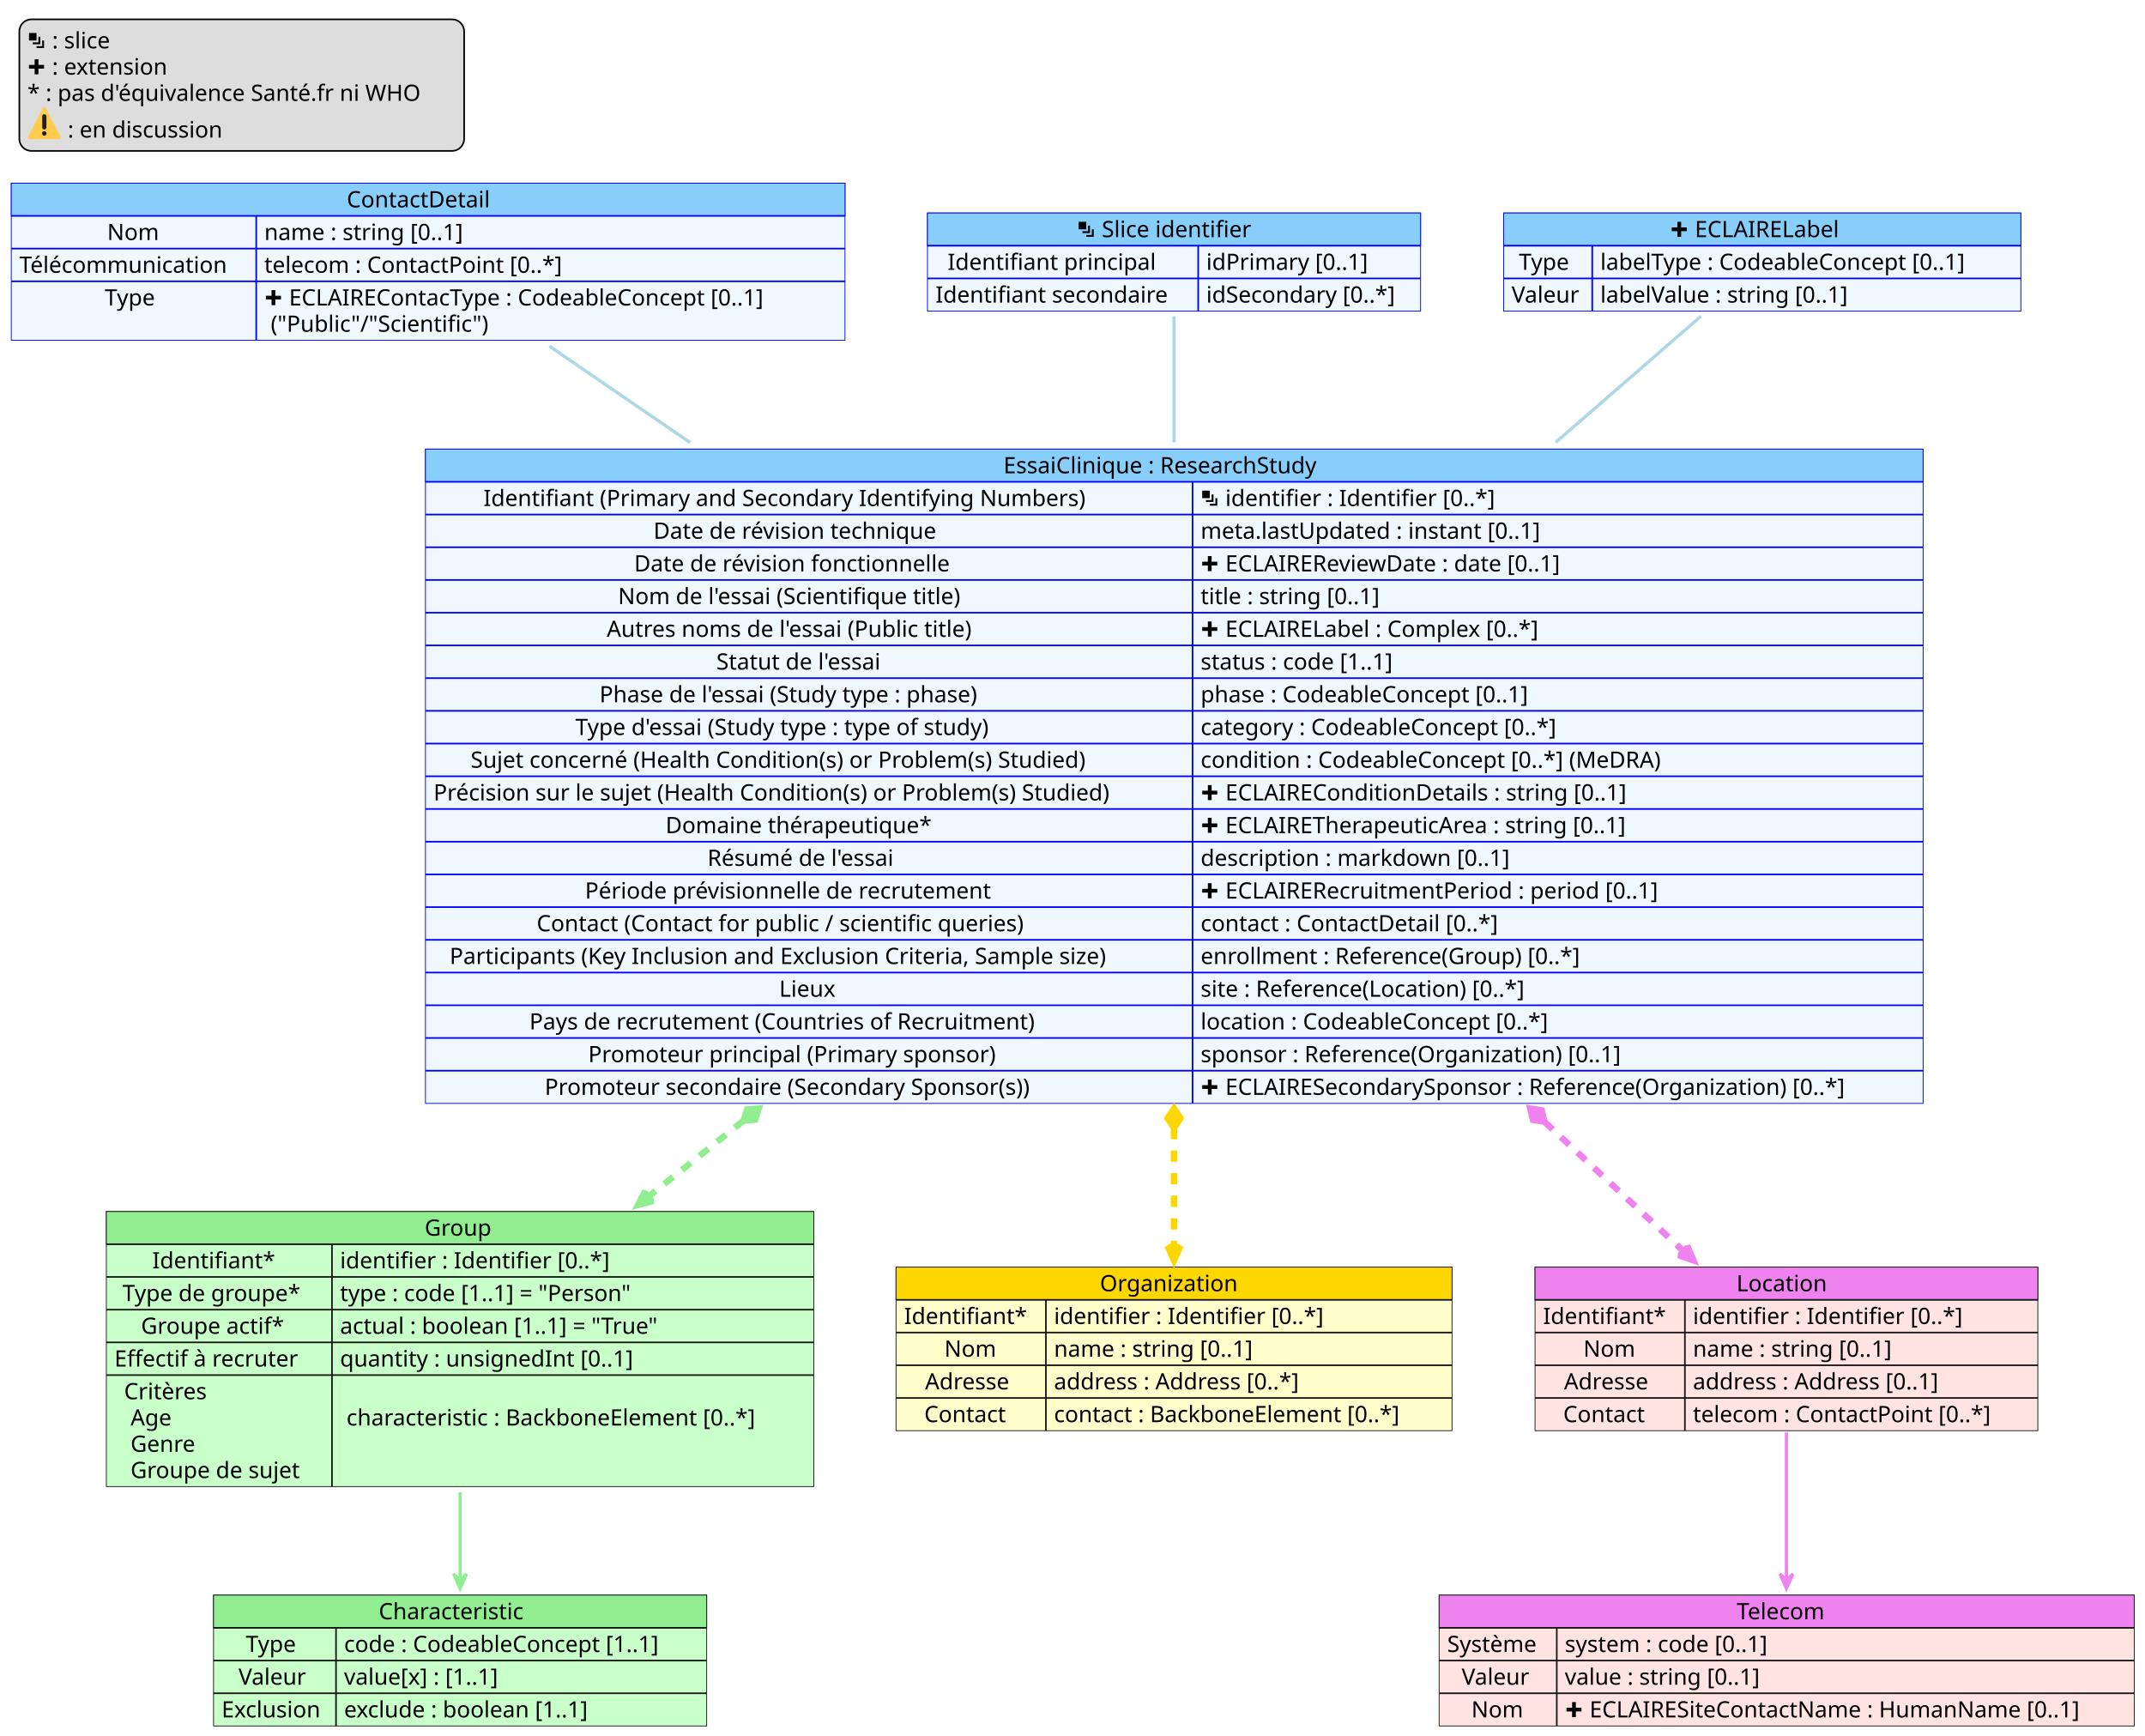
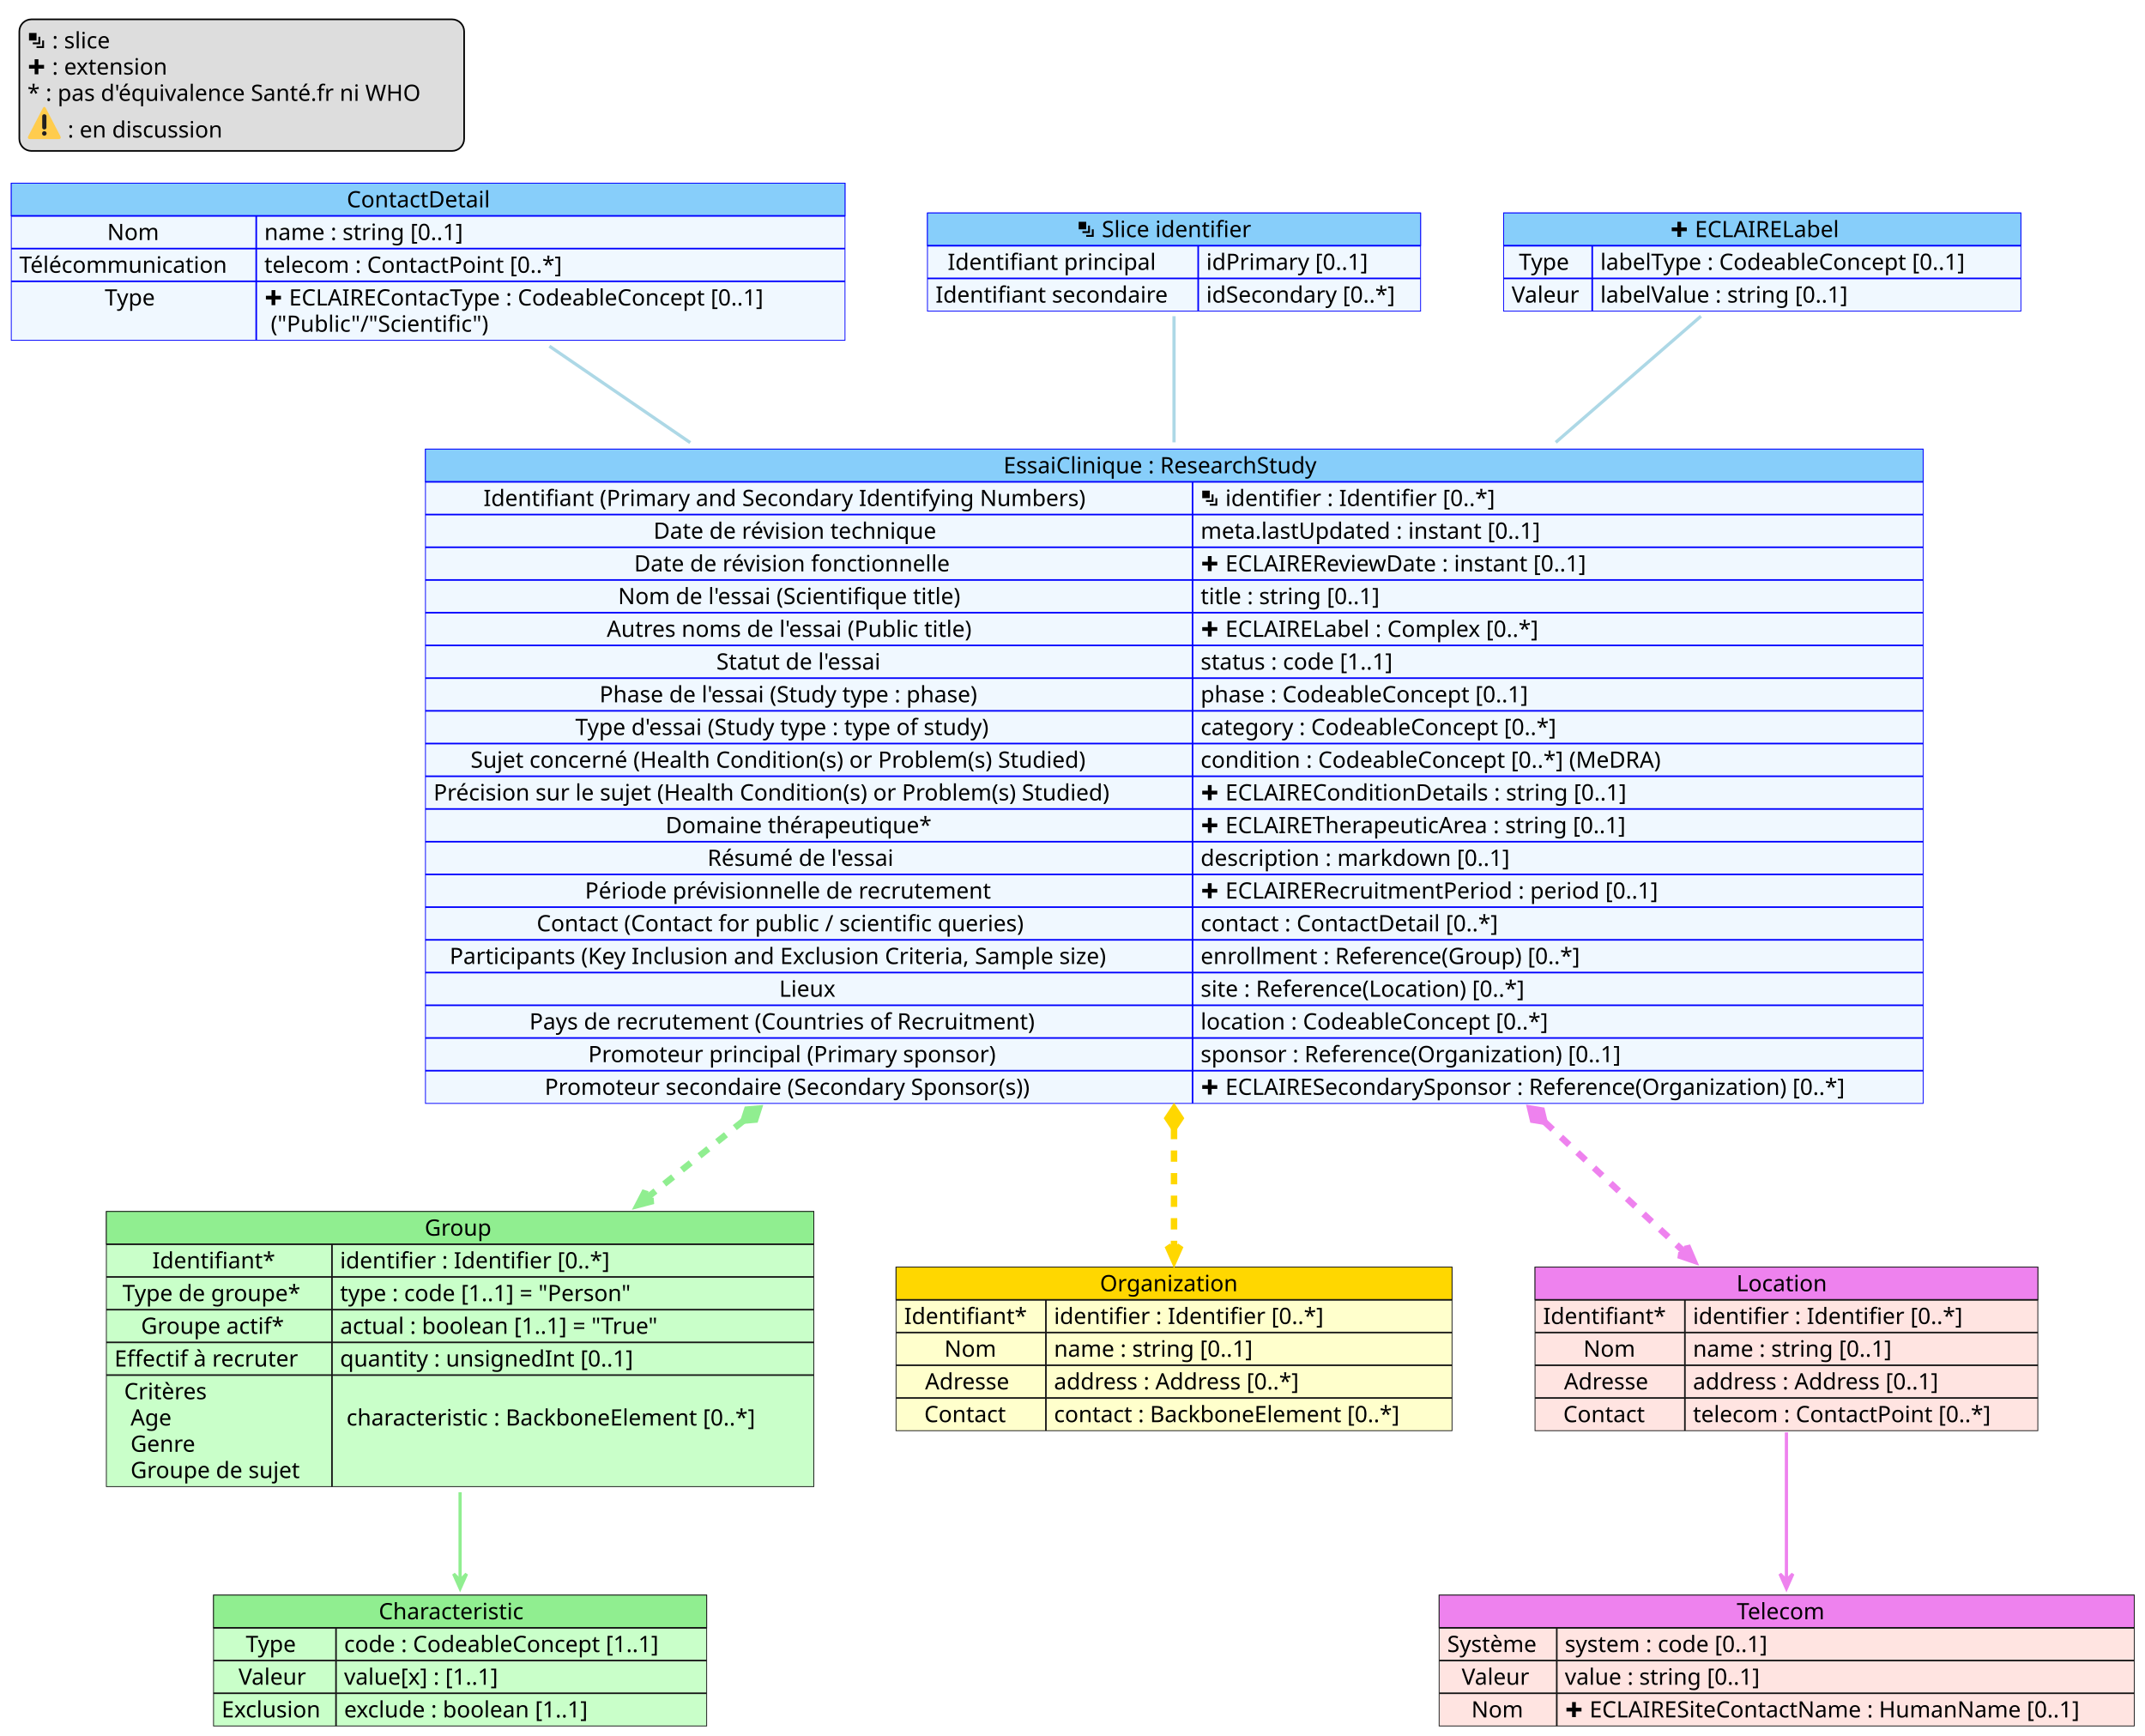
<svg xmlns="http://www.w3.org/2000/svg" contentStyleType="text/css" height="1077px" preserveAspectRatio="none" style="width:1331px;height:1077px;background:#FFFFFF;" version="1.1" viewBox="0 0 1331 1077" width="1331px" zoomAndPan="magnify">
  <defs />
  <g>
    <rect fill="#DDDDDD" height="81.641" id="_legend" rx="7.5" ry="7.5" style="stroke:#000000;stroke-width:1.0;" width="276" x="12" y="12" />
    <path d="M18,20.463 L18,25.13 L22.667,25.13 L22.667,20.463 L18,20.463 M23.833,22.797 L23.833,26.297 L20.333,26.297 L20.333,27.463 L25,27.463 L25,22.797 L23.833,22.797 M26.167,25.13 L26.167,28.63 L22.667,28.63 L22.667,29.797 L27.333,29.797 L27.333,25.13 L26.167,25.13 " fill="#000000" style="stroke:;stroke-width:0.0;stroke-dasharray:;" />
    <text fill="#000000" font-family="sans-serif" font-size="14" lengthAdjust="spacing" textLength="41" x="32.333" y="29.995">: slice</text>
    <path d="M21.5,36.76 L21.5,40.26 L18,40.26 L18,42.594 L21.5,42.594 L21.5,46.094 L23.833,46.094 L23.833,42.594 L27.333,42.594 L27.333,40.26 L23.833,40.26 L23.833,36.76 L21.5,36.76 " fill="#000000" style="stroke:;stroke-width:0.0;stroke-dasharray:;" />
    <text fill="#000000" font-family="sans-serif" font-size="14" lengthAdjust="spacing" textLength="80" x="32.333" y="46.292">: extension</text>
    <text fill="#000000" font-family="sans-serif" font-size="14" lengthAdjust="spacing" textLength="266" x="17" y="62.589">* : pas d'équivalence Santé.fr ni WHO</text>
    <path d="M18.548,86.307 C17.473,86.307 16.999,85.527 17.494,84.573 L26.599,67.041 C27.095,66.087 27.905,66.087 28.4,67.041 L37.505,84.574 C38.001,85.527 37.527,86.307 36.452,86.307 L18.548,86.307 " fill="#FFCC4D" style="stroke:;stroke-width:0.0;stroke-dasharray:;" />
    <path d="M26.09,82.78 C26.09,82.002 26.723,81.369 27.501,81.369 C28.279,81.369 28.912,82.002 28.912,82.78 C28.912,83.558 28.278,84.191 27.501,84.191 C26.723,84.191 26.09,83.558 26.09,82.78 M26.199,72.109 C26.199,71.35 26.759,70.879 27.501,70.879 C28.224,70.879 28.803,71.368 28.803,72.109 L28.803,79.073 C28.803,79.814 28.224,80.302 27.501,80.302 C26.759,80.302 26.199,79.832 26.199,79.073 L26.199,72.109 " fill="#231F20" style="stroke:;stroke-width:0.0;stroke-dasharray:;" />
    <text fill="#000000" font-family="sans-serif" font-size="14" lengthAdjust="spacing" textLength="103" x="42" y="85.339">: en discussion</text>
    <g id="elem_Contact">
      <rect fill="#F0F8FF" height="97.484" style="stroke:#0000FF;stroke-width:0.5;" width="517.333" x="7" y="113.641" />
      <rect fill="#87CEFA" height="20.297" style="stroke:#0000FF;stroke-width:0.5;" width="517.333" x="7" y="113.641" />
      <text fill="#000000" font-family="sans-serif" font-size="14" lengthAdjust="spacing" textLength="101" x="215.167" y="128.636">ContactDetail</text>
      <line style="stroke:#0000FF;stroke-width:1.0;" x1="7" x2="524.333" y1="133.938" y2="133.938" />
      <text fill="#000000" font-family="sans-serif" font-size="14" lengthAdjust="spacing" textLength="33" x="66.5" y="148.933">Nom</text>
      <text fill="#000000" font-family="sans-serif" font-size="14" lengthAdjust="spacing" textLength="141" x="164" y="148.933">name :  string [0..1]</text>
      <line style="stroke:#0000FF;stroke-width:1.0;" x1="159" x2="159" y1="133.938" y2="154.234" />
      <line style="stroke:#0000FF;stroke-width:1.0;" x1="7" x2="524.333" y1="154.234" y2="154.234" />
      <text fill="#000000" font-family="sans-serif" font-size="14" lengthAdjust="spacing" textLength="142" x="12" y="169.23">Télécommunication</text>
      <text fill="#000000" font-family="sans-serif" font-size="14" lengthAdjust="spacing" textLength="213" x="164" y="169.23">telecom :  ContactPoint [0..*]</text>
      <line style="stroke:#0000FF;stroke-width:1.0;" x1="159" x2="159" y1="154.234" y2="174.531" />
      <line style="stroke:#0000FF;stroke-width:1.0;" x1="7" x2="524.333" y1="174.531" y2="174.531" />
      <text fill="#000000" font-family="sans-serif" font-size="14" lengthAdjust="spacing" textLength="36" x="65" y="189.526">Type</text>
      <path d="M168.5,179.995 L168.5,183.495 L165,183.495 L165,185.828 L168.5,185.828 L168.5,189.328 L170.833,189.328 L170.833,185.828 L174.333,185.828 L174.333,183.495 L170.833,183.495 L170.833,179.995 L168.5,179.995 " fill="#000000" style="stroke:;stroke-width:0.0;stroke-dasharray:;" />
      <text fill="#000000" font-family="sans-serif" font-size="14" lengthAdjust="spacing" textLength="336" x="179.333" y="189.526">ECLAIREContacType :  CodeableConcept [0..1]</text>
      <text fill="#000000" font-family="sans-serif" font-size="14" lengthAdjust="spacing" textLength="154" x="168" y="205.823">("Public"/"Scientific")</text>
      <line style="stroke:#0000FF;stroke-width:1.0;" x1="159" x2="159" y1="174.531" y2="211.125" />
    </g>
    <g id="elem_slice_identifier">
      <rect fill="#F0F8FF" height="60.891" style="stroke:#0000FF;stroke-width:0.5;" width="306" x="575.5" y="132.141" />
      <rect fill="#87CEFA" height="20.297" style="stroke:#0000FF;stroke-width:0.5;" width="306" x="575.5" y="132.141" />
      <path d="M669.333,137.604 L669.333,142.271 L674,142.271 L674,137.604 L669.333,137.604 M675.167,139.938 L675.167,143.438 L671.667,143.438 L671.667,144.604 L676.333,144.604 L676.333,139.938 L675.167,139.938 M677.5,142.271 L677.5,145.771 L674,145.771 L674,146.938 L678.667,146.938 L678.667,142.271 L677.5,142.271 " fill="#000000" style="stroke:;stroke-width:0.0;stroke-dasharray:;" />
      <text fill="#000000" font-family="sans-serif" font-size="14" lengthAdjust="spacing" textLength="105" x="683.667" y="147.136">Slice identifier</text>
      <line style="stroke:#0000FF;stroke-width:1.0;" x1="575.5" x2="881.5" y1="152.438" y2="152.438" />
      <text fill="#000000" font-family="sans-serif" font-size="14" lengthAdjust="spacing" textLength="143" x="588" y="167.433">Identifiant principal</text>
      <text fill="#000000" font-family="sans-serif" font-size="14" lengthAdjust="spacing" textLength="110" x="748.5" y="167.433">idPrimary [0..1]</text>
      <line style="stroke:#0000FF;stroke-width:1.0;" x1="743.5" x2="743.5" y1="152.438" y2="172.734" />
      <line style="stroke:#0000FF;stroke-width:1.0;" x1="575.5" x2="881.5" y1="172.734" y2="172.734" />
      <text fill="#000000" font-family="sans-serif" font-size="14" lengthAdjust="spacing" textLength="158" x="580.5" y="187.73">Identifiant secondaire</text>
      <text fill="#000000" font-family="sans-serif" font-size="14" lengthAdjust="spacing" textLength="128" x="748.5" y="187.73">idSecondary [0..*]</text>
      <line style="stroke:#0000FF;stroke-width:1.0;" x1="743.5" x2="743.5" y1="172.734" y2="193.031" />
    </g>
    <g id="elem_label">
      <rect fill="#F0F8FF" height="60.891" style="stroke:#0000FF;stroke-width:0.5;" width="321" x="933" y="132.141" />
      <rect fill="#87CEFA" height="20.297" style="stroke:#0000FF;stroke-width:0.5;" width="321" x="933" y="132.141" />
      <path d="M1040.833,137.604 L1040.833,141.104 L1037.333,141.104 L1037.333,143.438 L1040.833,143.438 L1040.833,146.938 L1043.167,146.938 L1043.167,143.438 L1046.667,143.438 L1046.667,141.104 L1043.167,141.104 L1043.167,137.604 L1040.833,137.604 " fill="#000000" style="stroke:;stroke-width:0.0;stroke-dasharray:;" />
      <text fill="#000000" font-family="sans-serif" font-size="14" lengthAdjust="spacing" textLength="99" x="1051.667" y="147.136">ECLAIRELabel</text>
      <line style="stroke:#0000FF;stroke-width:1.0;" x1="933" x2="1254" y1="152.438" y2="152.438" />
      <text fill="#000000" font-family="sans-serif" font-size="14" lengthAdjust="spacing" textLength="36" x="942.5" y="167.433">Type</text>
      <text fill="#000000" font-family="sans-serif" font-size="14" lengthAdjust="spacing" textLength="256" x="993" y="167.433">labelType : CodeableConcept [0..1]</text>
      <line style="stroke:#0000FF;stroke-width:1.0;" x1="988" x2="988" y1="152.438" y2="172.734" />
      <line style="stroke:#0000FF;stroke-width:1.0;" x1="933" x2="1254" y1="172.734" y2="172.734" />
      <text fill="#000000" font-family="sans-serif" font-size="14" lengthAdjust="spacing" textLength="45" x="938" y="187.73">Valeur</text>
      <text fill="#000000" font-family="sans-serif" font-size="14" lengthAdjust="spacing" textLength="171" x="993" y="187.73">labelValue : string [0..1]</text>
      <line style="stroke:#0000FF;stroke-width:1.0;" x1="988" x2="988" y1="172.734" y2="193.031" />
    </g>
    <g id="elem_Group">
      <rect fill="#C9FFC9" height="170.672" style="stroke:#181818;stroke-width:0.5;" width="439" x="66" y="751.641" />
      <rect fill="#90EE90" height="20.297" style="stroke:#181818;stroke-width:0.5;" width="439" x="66" y="751.641" />
      <text fill="#000000" font-family="sans-serif" font-size="14" lengthAdjust="spacing" textLength="44" x="263.5" y="766.636">Group</text>
      <line style="stroke:#181818;stroke-width:1.0;" x1="66" x2="505" y1="771.938" y2="771.938" />
      <text fill="#000000" font-family="sans-serif" font-size="14" lengthAdjust="spacing" textLength="83" x="94.5" y="786.933">Identifiant*</text>
      <text fill="#000000" font-family="sans-serif" font-size="14" lengthAdjust="spacing" textLength="187" x="211" y="786.933">identifier : Identifier [0..*]</text>
      <line style="stroke:#181818;stroke-width:1.0;" x1="206" x2="206" y1="771.938" y2="792.234" />
      <line style="stroke:#181818;stroke-width:1.0;" x1="66" x2="505" y1="792.234" y2="792.234" />
      <text fill="#000000" font-family="sans-serif" font-size="14" lengthAdjust="spacing" textLength="120" x="76" y="807.23">Type de groupe*</text>
      <text fill="#000000" font-family="sans-serif" font-size="14" lengthAdjust="spacing" textLength="206" x="211" y="807.23">type : code [1..1] = "Person"</text>
      <line style="stroke:#181818;stroke-width:1.0;" x1="206" x2="206" y1="792.234" y2="812.531" />
      <line style="stroke:#181818;stroke-width:1.0;" x1="66" x2="505" y1="812.531" y2="812.531" />
      <text fill="#000000" font-family="sans-serif" font-size="14" lengthAdjust="spacing" textLength="97" x="87.5" y="827.526">Groupe actif*</text>
      <text fill="#000000" font-family="sans-serif" font-size="14" lengthAdjust="spacing" textLength="221" x="211" y="827.526">actual : boolean [1..1] = "True"</text>
      <line style="stroke:#181818;stroke-width:1.0;" x1="206" x2="206" y1="812.531" y2="832.828" />
      <line style="stroke:#181818;stroke-width:1.0;" x1="66" x2="505" y1="832.828" y2="832.828" />
      <text fill="#000000" font-family="sans-serif" font-size="14" lengthAdjust="spacing" textLength="130" x="71" y="847.823">Effectif à recruter</text>
      <text fill="#000000" font-family="sans-serif" font-size="14" lengthAdjust="spacing" textLength="199" x="211" y="847.823">quantity : unsignedInt [0..1]</text>
      <line style="stroke:#181818;stroke-width:1.0;" x1="206" x2="206" y1="832.828" y2="853.125" />
      <line style="stroke:#181818;stroke-width:1.0;" x1="66" x2="505" y1="853.125" y2="853.125" />
      <text fill="#000000" font-family="sans-serif" font-size="14" lengthAdjust="spacing" textLength="58" x="77" y="868.12">Critères</text>
      <text fill="#000000" font-family="sans-serif" font-size="14" lengthAdjust="spacing" textLength="28" x="81" y="884.417">Age</text>
      <text fill="#000000" font-family="sans-serif" font-size="14" lengthAdjust="spacing" textLength="44" x="81" y="900.714">Genre</text>
      <text fill="#000000" font-family="sans-serif" font-size="14" lengthAdjust="spacing" textLength="114" x="81" y="917.011">Groupe de sujet</text>
      <text fill="#000000" font-family="sans-serif" font-size="14" lengthAdjust="spacing" textLength="4" x="211" y="868.12"> </text>
      <text fill="#000000" font-family="sans-serif" font-size="14" lengthAdjust="spacing" textLength="285" x="215" y="884.417">characteristic : BackboneElement [0..*]</text>
      <line style="stroke:#181818;stroke-width:1.0;" x1="206" x2="206" y1="853.125" y2="922.312" />
    </g>
    <g id="elem_Characteristic">
      <rect fill="#C9FFC9" height="81.188" style="stroke:#181818;stroke-width:0.5;" width="306" x="132.5" y="989.641" />
      <rect fill="#90EE90" height="20.297" style="stroke:#181818;stroke-width:0.5;" width="306" x="132.5" y="989.641" />
      <text fill="#000000" font-family="sans-serif" font-size="14" lengthAdjust="spacing" textLength="101" x="235" y="1004.636">Characteristic</text>
      <line style="stroke:#181818;stroke-width:1.0;" x1="132.5" x2="438.5" y1="1009.938" y2="1009.938" />
      <text fill="#000000" font-family="sans-serif" font-size="14" lengthAdjust="spacing" textLength="36" x="152.5" y="1024.933">Type</text>
      <text fill="#000000" font-family="sans-serif" font-size="14" lengthAdjust="spacing" textLength="220" x="213.5" y="1024.933">code : CodeableConcept [1..1]</text>
      <line style="stroke:#181818;stroke-width:1.0;" x1="208.5" x2="208.5" y1="1009.938" y2="1030.234" />
      <line style="stroke:#181818;stroke-width:1.0;" x1="132.5" x2="438.5" y1="1030.234" y2="1030.234" />
      <text fill="#000000" font-family="sans-serif" font-size="14" lengthAdjust="spacing" textLength="45" x="148" y="1045.229">Valeur</text>
      <text fill="#000000" font-family="sans-serif" font-size="14" lengthAdjust="spacing" textLength="106" x="213.5" y="1045.229">value[x] : [1..1]</text>
      <line style="stroke:#181818;stroke-width:1.0;" x1="208.5" x2="208.5" y1="1030.234" y2="1050.531" />
      <line style="stroke:#181818;stroke-width:1.0;" x1="132.5" x2="438.5" y1="1050.531" y2="1050.531" />
      <text fill="#000000" font-family="sans-serif" font-size="14" lengthAdjust="spacing" textLength="66" x="137.5" y="1065.526">Exclusion</text>
      <text fill="#000000" font-family="sans-serif" font-size="14" lengthAdjust="spacing" textLength="168" x="213.5" y="1065.526">exclude : boolean [1..1]</text>
      <line style="stroke:#181818;stroke-width:1.0;" x1="208.5" x2="208.5" y1="1050.531" y2="1070.828" />
    </g>
    <g id="elem_Organization">
      <rect fill="#FFFFCC" height="101.484" style="stroke:#181818;stroke-width:0.5;" width="345" x="556" y="786.141" />
      <rect fill="#FFD700" height="20.297" style="stroke:#181818;stroke-width:0.5;" width="345" x="556" y="786.141" />
      <text fill="#000000" font-family="sans-serif" font-size="14" lengthAdjust="spacing" textLength="92" x="682.5" y="801.136">Organization</text>
      <line style="stroke:#181818;stroke-width:1.0;" x1="556" x2="901" y1="806.438" y2="806.438" />
      <text fill="#000000" font-family="sans-serif" font-size="14" lengthAdjust="spacing" textLength="83" x="561" y="821.433">Identifiant*</text>
      <text fill="#000000" font-family="sans-serif" font-size="14" lengthAdjust="spacing" textLength="187" x="654" y="821.433">identifier : Identifier [0..*]</text>
      <line style="stroke:#181818;stroke-width:1.0;" x1="649" x2="649" y1="806.438" y2="826.734" />
      <line style="stroke:#181818;stroke-width:1.0;" x1="556" x2="901" y1="826.734" y2="826.734" />
      <text fill="#000000" font-family="sans-serif" font-size="14" lengthAdjust="spacing" textLength="33" x="586" y="841.73">Nom</text>
      <text fill="#000000" font-family="sans-serif" font-size="14" lengthAdjust="spacing" textLength="137" x="654" y="841.73">name : string [0..1]</text>
      <line style="stroke:#181818;stroke-width:1.0;" x1="649" x2="649" y1="826.734" y2="847.031" />
      <line style="stroke:#181818;stroke-width:1.0;" x1="556" x2="901" y1="847.031" y2="847.031" />
      <text fill="#000000" font-family="sans-serif" font-size="14" lengthAdjust="spacing" textLength="57" x="574" y="862.026">Adresse</text>
      <text fill="#000000" font-family="sans-serif" font-size="14" lengthAdjust="spacing" textLength="165" x="654" y="862.026">address : Address [0..*]</text>
      <line style="stroke:#181818;stroke-width:1.0;" x1="649" x2="649" y1="847.031" y2="867.328" />
      <line style="stroke:#181818;stroke-width:1.0;" x1="556" x2="901" y1="867.328" y2="867.328" />
      <text fill="#000000" font-family="sans-serif" font-size="14" lengthAdjust="spacing" textLength="58" x="573.5" y="882.323">Contact</text>
      <text fill="#000000" font-family="sans-serif" font-size="14" lengthAdjust="spacing" textLength="242" x="654" y="882.323">contact : BackboneElement [0..*]</text>
      <line style="stroke:#181818;stroke-width:1.0;" x1="649" x2="649" y1="867.328" y2="887.625" />
    </g>
    <g id="elem_Location">
      <rect fill="#FFE4E1" height="101.484" style="stroke:#181818;stroke-width:0.5;" width="312" x="952.5" y="786.141" />
      <rect fill="#EE82EE" height="20.297" style="stroke:#181818;stroke-width:0.5;" width="312" x="952.5" y="786.141" />
      <text fill="#000000" font-family="sans-serif" font-size="14" lengthAdjust="spacing" textLength="62" x="1077.5" y="801.136">Location</text>
      <line style="stroke:#181818;stroke-width:1.0;" x1="952.5" x2="1264.5" y1="806.438" y2="806.438" />
      <text fill="#000000" font-family="sans-serif" font-size="14" lengthAdjust="spacing" textLength="83" x="957.5" y="821.433">Identifiant*</text>
      <text fill="#000000" font-family="sans-serif" font-size="14" lengthAdjust="spacing" textLength="187" x="1050.5" y="821.433">identifier : Identifier [0..*]</text>
      <line style="stroke:#181818;stroke-width:1.0;" x1="1045.5" x2="1045.5" y1="806.438" y2="826.734" />
      <line style="stroke:#181818;stroke-width:1.0;" x1="952.5" x2="1264.5" y1="826.734" y2="826.734" />
      <text fill="#000000" font-family="sans-serif" font-size="14" lengthAdjust="spacing" textLength="33" x="982.5" y="841.73">Nom</text>
      <text fill="#000000" font-family="sans-serif" font-size="14" lengthAdjust="spacing" textLength="137" x="1050.5" y="841.73">name : string [0..1]</text>
      <line style="stroke:#181818;stroke-width:1.0;" x1="1045.5" x2="1045.5" y1="826.734" y2="847.031" />
      <line style="stroke:#181818;stroke-width:1.0;" x1="952.5" x2="1264.5" y1="847.031" y2="847.031" />
      <text fill="#000000" font-family="sans-serif" font-size="14" lengthAdjust="spacing" textLength="57" x="970.5" y="862.026">Adresse</text>
      <text fill="#000000" font-family="sans-serif" font-size="14" lengthAdjust="spacing" textLength="167" x="1050.5" y="862.026">address : Address [0..1]</text>
      <line style="stroke:#181818;stroke-width:1.0;" x1="1045.5" x2="1045.5" y1="847.031" y2="867.328" />
      <line style="stroke:#181818;stroke-width:1.0;" x1="952.5" x2="1264.5" y1="867.328" y2="867.328" />
      <text fill="#000000" font-family="sans-serif" font-size="14" lengthAdjust="spacing" textLength="58" x="970" y="882.323">Contact</text>
      <text fill="#000000" font-family="sans-serif" font-size="14" lengthAdjust="spacing" textLength="209" x="1050.5" y="882.323">telecom : ContactPoint [0..*]</text>
      <line style="stroke:#181818;stroke-width:1.0;" x1="1045.5" x2="1045.5" y1="867.328" y2="887.625" />
    </g>
    <g id="elem_Telecom">
      <rect fill="#FFE4E1" height="81.188" style="stroke:#181818;stroke-width:0.5;" width="431.333" x="893" y="989.641" />
      <rect fill="#EE82EE" height="20.297" style="stroke:#181818;stroke-width:0.5;" width="431.333" x="893" y="989.641" />
      <text fill="#000000" font-family="sans-serif" font-size="14" lengthAdjust="spacing" textLength="62" x="1077.667" y="1004.636">Telecom</text>
      <line style="stroke:#181818;stroke-width:1.0;" x1="893" x2="1324.333" y1="1009.938" y2="1009.938" />
      <text fill="#000000" font-family="sans-serif" font-size="14" lengthAdjust="spacing" textLength="63" x="898" y="1024.933">Système</text>
      <text fill="#000000" font-family="sans-serif" font-size="14" lengthAdjust="spacing" textLength="142" x="971" y="1024.933">system : code [0..1]</text>
      <line style="stroke:#181818;stroke-width:1.0;" x1="966" x2="966" y1="1009.938" y2="1030.234" />
      <line style="stroke:#181818;stroke-width:1.0;" x1="893" x2="1324.333" y1="1030.234" y2="1030.234" />
      <text fill="#000000" font-family="sans-serif" font-size="14" lengthAdjust="spacing" textLength="45" x="907" y="1045.229">Valeur</text>
      <text fill="#000000" font-family="sans-serif" font-size="14" lengthAdjust="spacing" textLength="134" x="971" y="1045.229">value : string [0..1]</text>
      <line style="stroke:#181818;stroke-width:1.0;" x1="966" x2="966" y1="1030.234" y2="1050.531" />
      <line style="stroke:#181818;stroke-width:1.0;" x1="893" x2="1324.333" y1="1050.531" y2="1050.531" />
      <text fill="#000000" font-family="sans-serif" font-size="14" lengthAdjust="spacing" textLength="33" x="913" y="1065.526">Nom</text>
      <path d="M975.5,1055.995 L975.5,1059.495 L972,1059.495 L972,1061.828 L975.5,1061.828 L975.5,1065.328 L977.833,1065.328 L977.833,1061.828 L981.333,1061.828 L981.333,1059.495 L977.833,1059.495 L977.833,1055.995 L975.5,1055.995 " fill="#000000" style="stroke:;stroke-width:0.0;stroke-dasharray:;" />
      <text fill="#000000" font-family="sans-serif" font-size="14" lengthAdjust="spacing" textLength="333" x="986.333" y="1065.526">ECLAIRESiteContactName : HumanName [0..1]</text>
      <line style="stroke:#181818;stroke-width:1.0;" x1="966" x2="966" y1="1050.531" y2="1070.828" />
    </g>
    <g id="elem_RS">
      <rect fill="#F0F8FF" height="405.938" style="stroke:#0000FF;stroke-width:0.5;" width="929.333" x="264" y="278.641" />
      <rect fill="#87CEFA" height="20.297" style="stroke:#0000FF;stroke-width:0.5;" width="929.333" x="264" y="278.641" />
      <text fill="#000000" font-family="sans-serif" font-size="14" lengthAdjust="spacing" textLength="212" x="622.667" y="293.636">EssaiClinique : ResearchStudy</text>
      <line style="stroke:#0000FF;stroke-width:1.0;" x1="264" x2="1193.333" y1="298.938" y2="298.938" />
      <text fill="#000000" font-family="sans-serif" font-size="14" lengthAdjust="spacing" textLength="404" x="300" y="313.933">Identifiant (Primary and Secondary Identifying Numbers)</text>
      <path d="M746,304.401 L746,309.068 L750.667,309.068 L750.667,304.401 L746,304.401 M751.833,306.734 L751.833,310.234 L748.333,310.234 L748.333,311.401 L753,311.401 L753,306.734 L751.833,306.734 M754.167,309.068 L754.167,312.568 L750.667,312.568 L750.667,313.734 L755.333,313.734 L755.333,309.068 L754.167,309.068 " fill="#000000" style="stroke:;stroke-width:0.0;stroke-dasharray:;" />
      <text fill="#000000" font-family="sans-serif" font-size="14" lengthAdjust="spacing" textLength="187" x="760.333" y="313.933">identifier : Identifier [0..*]</text>
      <line style="stroke:#0000FF;stroke-width:1.0;" x1="740" x2="740" y1="298.938" y2="319.234" />
      <line style="stroke:#0000FF;stroke-width:1.0;" x1="264" x2="1193.333" y1="319.234" y2="319.234" />
      <text fill="#000000" font-family="sans-serif" font-size="14" lengthAdjust="spacing" textLength="193" x="405.5" y="334.229">Date de révision technique</text>
      <text fill="#000000" font-family="sans-serif" font-size="14" lengthAdjust="spacing" textLength="236" x="745" y="334.229">meta.lastUpdated : instant [0..1]</text>
      <line style="stroke:#0000FF;stroke-width:1.0;" x1="740" x2="740" y1="319.234" y2="339.531" />
      <line style="stroke:#0000FF;stroke-width:1.0;" x1="264" x2="1193.333" y1="339.531" y2="339.531" />
      <text fill="#000000" font-family="sans-serif" font-size="14" lengthAdjust="spacing" textLength="217" x="393.5" y="354.526">Date de révision fonctionnelle</text>
      <path d="M749.5,344.995 L749.5,348.495 L746,348.495 L746,350.828 L749.5,350.828 L749.5,354.328 L751.833,354.328 L751.833,350.828 L755.333,350.828 L755.333,348.495 L751.833,348.495 L751.833,344.995 L749.5,344.995 " fill="#000000" style="stroke:;stroke-width:0.0;stroke-dasharray:;" />
-       <text fill="#000000" font-family="sans-serif" font-size="14" lengthAdjust="spacing" textLength="234" x="760.333" y="354.526">ECLAIREReviewDate : date [0..1]</text>
+       <text fill="#000000" font-family="sans-serif" font-size="14" lengthAdjust="spacing" textLength="252" x="760.333" y="354.526">ECLAIREReviewDate : instant [0..1]</text>
      <line style="stroke:#0000FF;stroke-width:1.0;" x1="740" x2="740" y1="339.531" y2="359.828" />
      <line style="stroke:#0000FF;stroke-width:1.0;" x1="264" x2="1193.333" y1="359.828" y2="359.828" />
      <text fill="#000000" font-family="sans-serif" font-size="14" lengthAdjust="spacing" textLength="237" x="383.5" y="374.823">Nom de l'essai (Scientifique title)</text>
      <text fill="#000000" font-family="sans-serif" font-size="14" lengthAdjust="spacing" textLength="128" x="745" y="374.823">title : string [0..1]</text>
      <line style="stroke:#0000FF;stroke-width:1.0;" x1="740" x2="740" y1="359.828" y2="380.125" />
      <line style="stroke:#0000FF;stroke-width:1.0;" x1="264" x2="1193.333" y1="380.125" y2="380.125" />
      <text fill="#000000" font-family="sans-serif" font-size="14" lengthAdjust="spacing" textLength="251" x="376.5" y="395.12">Autres noms de l'essai (Public title)</text>
      <path d="M749.5,385.589 L749.5,389.089 L746,389.089 L746,391.422 L749.5,391.422 L749.5,394.922 L751.833,394.922 L751.833,391.422 L755.333,391.422 L755.333,389.089 L751.833,389.089 L751.833,385.589 L749.5,385.589 " fill="#000000" style="stroke:;stroke-width:0.0;stroke-dasharray:;" />
      <text fill="#000000" font-family="sans-serif" font-size="14" lengthAdjust="spacing" textLength="216" x="760.333" y="395.12">ECLAIRELabel : Complex [0..*]</text>
      <line style="stroke:#0000FF;stroke-width:1.0;" x1="740" x2="740" y1="380.125" y2="400.422" />
      <line style="stroke:#0000FF;stroke-width:1.0;" x1="264" x2="1193.333" y1="400.422" y2="400.422" />
      <text fill="#000000" font-family="sans-serif" font-size="14" lengthAdjust="spacing" textLength="115" x="444.5" y="415.417">Statut de l'essai</text>
      <text fill="#000000" font-family="sans-serif" font-size="14" lengthAdjust="spacing" textLength="134" x="745" y="415.417">status : code [1..1]</text>
      <line style="stroke:#0000FF;stroke-width:1.0;" x1="740" x2="740" y1="400.422" y2="420.719" />
      <line style="stroke:#0000FF;stroke-width:1.0;" x1="264" x2="1193.333" y1="420.719" y2="420.719" />
      <text fill="#000000" font-family="sans-serif" font-size="14" lengthAdjust="spacing" textLength="260" x="372" y="435.714">Phase de l'essai (Study type : phase)</text>
      <text fill="#000000" font-family="sans-serif" font-size="14" lengthAdjust="spacing" textLength="228" x="745" y="435.714">phase : CodeableConcept [0..1]</text>
      <line style="stroke:#0000FF;stroke-width:1.0;" x1="740" x2="740" y1="420.719" y2="441.016" />
      <line style="stroke:#0000FF;stroke-width:1.0;" x1="264" x2="1193.333" y1="441.016" y2="441.016" />
      <text fill="#000000" font-family="sans-serif" font-size="14" lengthAdjust="spacing" textLength="290" x="357" y="456.011">Type d'essai (Study type : type of study)</text>
      <text fill="#000000" font-family="sans-serif" font-size="14" lengthAdjust="spacing" textLength="247" x="745" y="456.011">category : CodeableConcept [0..*]</text>
      <line style="stroke:#0000FF;stroke-width:1.0;" x1="740" x2="740" y1="441.016" y2="461.312" />
      <line style="stroke:#0000FF;stroke-width:1.0;" x1="264" x2="1193.333" y1="461.312" y2="461.312" />
      <text fill="#000000" font-family="sans-serif" font-size="14" lengthAdjust="spacing" textLength="420" x="292" y="476.308">Sujet concerné (Health Condition(s) or Problem(s) Studied)</text>
      <text fill="#000000" font-family="sans-serif" font-size="14" lengthAdjust="spacing" textLength="317" x="745" y="476.308">condition : CodeableConcept [0..*] (MeDRA)</text>
      <line style="stroke:#0000FF;stroke-width:1.0;" x1="740" x2="740" y1="461.312" y2="481.609" />
      <line style="stroke:#0000FF;stroke-width:1.0;" x1="264" x2="1193.333" y1="481.609" y2="481.609" />
      <text fill="#000000" font-family="sans-serif" font-size="14" lengthAdjust="spacing" textLength="466" x="269" y="496.604">Précision sur le sujet (Health Condition(s)  or  Problem(s) Studied)</text>
      <path d="M749.5,487.073 L749.5,490.573 L746,490.573 L746,492.906 L749.5,492.906 L749.5,496.406 L751.833,496.406 L751.833,492.906 L755.333,492.906 L755.333,490.573 L751.833,490.573 L751.833,487.073 L749.5,487.073 " fill="#000000" style="stroke:;stroke-width:0.0;stroke-dasharray:;" />
      <text fill="#000000" font-family="sans-serif" font-size="14" lengthAdjust="spacing" textLength="277" x="760.333" y="496.604">ECLAIREConditionDetails : string [0..1]</text>
      <line style="stroke:#0000FF;stroke-width:1.0;" x1="740" x2="740" y1="481.609" y2="501.906" />
      <line style="stroke:#0000FF;stroke-width:1.0;" x1="264" x2="1193.333" y1="501.906" y2="501.906" />
      <text fill="#000000" font-family="sans-serif" font-size="14" lengthAdjust="spacing" textLength="178" x="413" y="516.901">Domaine thérapeutique*</text>
      <path d="M749.5,507.37 L749.5,510.87 L746,510.87 L746,513.203 L749.5,513.203 L749.5,516.703 L751.833,516.703 L751.833,513.203 L755.333,513.203 L755.333,510.87 L751.833,510.87 L751.833,507.37 L749.5,507.37 " fill="#000000" style="stroke:;stroke-width:0.0;stroke-dasharray:;" />
      <text fill="#000000" font-family="sans-serif" font-size="14" lengthAdjust="spacing" textLength="277" x="760.333" y="516.901">ECLAIRETherapeuticArea : string [0..1]</text>
      <line style="stroke:#0000FF;stroke-width:1.0;" x1="740" x2="740" y1="501.906" y2="522.203" />
      <line style="stroke:#0000FF;stroke-width:1.0;" x1="264" x2="1193.333" y1="522.203" y2="522.203" />
      <text fill="#000000" font-family="sans-serif" font-size="14" lengthAdjust="spacing" textLength="126" x="439" y="537.198">Résumé de l'essai</text>
      <text fill="#000000" font-family="sans-serif" font-size="14" lengthAdjust="spacing" textLength="212" x="745" y="537.198">description : markdown [0..1]</text>
      <line style="stroke:#0000FF;stroke-width:1.0;" x1="740" x2="740" y1="522.203" y2="542.5" />
      <line style="stroke:#0000FF;stroke-width:1.0;" x1="264" x2="1193.333" y1="542.5" y2="542.5" />
      <text fill="#000000" font-family="sans-serif" font-size="14" lengthAdjust="spacing" textLength="278" x="363" y="557.495">Période prévisionnelle de recrutement</text>
      <path d="M749.5,547.963 L749.5,551.463 L746,551.463 L746,553.797 L749.5,553.797 L749.5,557.297 L751.833,557.297 L751.833,553.797 L755.333,553.797 L755.333,551.463 L751.833,551.463 L751.833,547.963 L749.5,547.963 " fill="#000000" style="stroke:;stroke-width:0.0;stroke-dasharray:;" />
      <text fill="#000000" font-family="sans-serif" font-size="14" lengthAdjust="spacing" textLength="299" x="760.333" y="557.495">ECLAIRERecruitmentPeriod : period [0..1]</text>
      <line style="stroke:#0000FF;stroke-width:1.0;" x1="740" x2="740" y1="542.5" y2="562.797" />
      <line style="stroke:#0000FF;stroke-width:1.0;" x1="264" x2="1193.333" y1="562.797" y2="562.797" />
      <text fill="#000000" font-family="sans-serif" font-size="14" lengthAdjust="spacing" textLength="338" x="333" y="577.792">Contact (Contact for public / scientific queries)</text>
      <text fill="#000000" font-family="sans-serif" font-size="14" lengthAdjust="spacing" textLength="210" x="745" y="577.792">contact : ContactDetail [0..*]</text>
      <line style="stroke:#0000FF;stroke-width:1.0;" x1="740" x2="740" y1="562.797" y2="583.094" />
      <line style="stroke:#0000FF;stroke-width:1.0;" x1="264" x2="1193.333" y1="583.094" y2="583.094" />
      <text fill="#000000" font-family="sans-serif" font-size="14" lengthAdjust="spacing" textLength="446" x="279" y="598.089">Participants (Key Inclusion and Exclusion Criteria, Sample size)</text>
      <text fill="#000000" font-family="sans-serif" font-size="14" lengthAdjust="spacing" textLength="262" x="745" y="598.089">enrollment : Reference(Group) [0..*]</text>
      <line style="stroke:#0000FF;stroke-width:1.0;" x1="740" x2="740" y1="583.094" y2="603.391" />
      <line style="stroke:#0000FF;stroke-width:1.0;" x1="264" x2="1193.333" y1="603.391" y2="603.391" />
      <text fill="#000000" font-family="sans-serif" font-size="14" lengthAdjust="spacing" textLength="37" x="483.5" y="618.386">Lieux</text>
      <text fill="#000000" font-family="sans-serif" font-size="14" lengthAdjust="spacing" textLength="227" x="745" y="618.386">site : Reference(Location) [0..*]</text>
      <line style="stroke:#0000FF;stroke-width:1.0;" x1="740" x2="740" y1="603.391" y2="623.688" />
      <line style="stroke:#0000FF;stroke-width:1.0;" x1="264" x2="1193.333" y1="623.688" y2="623.688" />
      <text fill="#000000" font-family="sans-serif" font-size="14" lengthAdjust="spacing" textLength="347" x="328.5" y="638.683">Pays de recrutement (Countries of Recruitment)</text>
      <text fill="#000000" font-family="sans-serif" font-size="14" lengthAdjust="spacing" textLength="241" x="745" y="638.683">location : CodeableConcept [0..*]</text>
      <line style="stroke:#0000FF;stroke-width:1.0;" x1="740" x2="740" y1="623.688" y2="643.984" />
      <line style="stroke:#0000FF;stroke-width:1.0;" x1="264" x2="1193.333" y1="643.984" y2="643.984" />
      <text fill="#000000" font-family="sans-serif" font-size="14" lengthAdjust="spacing" textLength="274" x="365" y="658.98">Promoteur principal (Primary sponsor)</text>
      <text fill="#000000" font-family="sans-serif" font-size="14" lengthAdjust="spacing" textLength="289" x="745" y="658.98">sponsor : Reference(Organization) [0..1]</text>
      <line style="stroke:#0000FF;stroke-width:1.0;" x1="740" x2="740" y1="643.984" y2="664.281" />
      <line style="stroke:#0000FF;stroke-width:1.0;" x1="264" x2="1193.333" y1="664.281" y2="664.281" />
      <text fill="#000000" font-family="sans-serif" font-size="14" lengthAdjust="spacing" textLength="328" x="338" y="679.276">Promoteur secondaire (Secondary Sponsor(s))</text>
      <path d="M749.5,669.745 L749.5,673.245 L746,673.245 L746,675.578 L749.5,675.578 L749.5,679.078 L751.833,679.078 L751.833,675.578 L755.333,675.578 L755.333,673.245 L751.833,673.245 L751.833,669.745 L749.5,669.745 " fill="#000000" style="stroke:;stroke-width:0.0;stroke-dasharray:;" />
      <text fill="#000000" font-family="sans-serif" font-size="14" lengthAdjust="spacing" textLength="428" x="760.333" y="679.276">ECLAIRESecondarySponsor  : Reference(Organization) [0..*]</text>
      <line style="stroke:#0000FF;stroke-width:1.0;" x1="740" x2="740" y1="664.281" y2="684.578" />
    </g>
    <g id="link_RS_Location">
      <path codeLine="74" d="M958.334,695.946 C995.724,730.729 1018.287,751.718 1046.377,777.847 " fill="none" id="RS-Location" style="stroke:#EE82EE;stroke-width:4.0;stroke-dasharray:7.0,7.0;" />
      <polygon fill="#EE82EE" points="949.548,687.773,951.216,694.788,958.334,695.946,956.665,688.931,949.548,687.773" style="stroke:#EE82EE;stroke-width:4.0;" />
      <polygon fill="#EE82EE" points="1050.77,781.934,1046.905,772.875,1047.109,778.528,1041.456,778.733,1050.77,781.934" style="stroke:#EE82EE;stroke-width:4.0;" />
    </g>
    <g id="link_RS_Group">
      <path codeLine="75" d="M461.425,695.258 C435.253,716.143 423.843,725.247 400.572,743.817 " fill="none" id="RS-Group" style="stroke:#90EE90;stroke-width:4.0;stroke-dasharray:7.0,7.0;" />
      <polygon fill="#90EE90" points="470.805,687.773,463.62,688.389,461.425,695.258,468.61,694.642,470.805,687.773" style="stroke:#90EE90;stroke-width:4.0;" />
      <polygon fill="#90EE90" points="395.882,747.56,405.412,745.072,399.79,744.441,400.422,738.819,395.882,747.56" style="stroke:#90EE90;stroke-width:4.0;" />
    </g>
    <g id="link_RS_Organization">
      <path codeLine="76" d="M728.5,699.773 C728.5,734.556 728.5,749.805 728.5,775.934 " fill="none" id="RS-Organization" style="stroke:#FFD700;stroke-width:4.0;stroke-dasharray:7.0,7.0;" />
      <polygon fill="#FFD700" points="728.5,687.773,724.5,693.773,728.5,699.773,732.5,693.773,728.5,687.773" style="stroke:#FFD700;stroke-width:4.0;" />
      <polygon fill="#FFD700" points="728.5,781.934,732.5,772.934,728.5,776.934,724.5,772.934,728.5,781.934" style="stroke:#FFD700;stroke-width:4.0;" />
    </g>
    <g id="link_slice_identifier_RS">
      <path codeLine="78" d="M728.5,196.168 C728.5,216.387 728.5,244.146 728.5,274.435 " fill="none" id="slice_identifier-RS" style="stroke:#ADD8E6;stroke-width:2.0;" />
    </g>
    <g id="link_Contact_RS">
      <path codeLine="79" d="M340.919,214.778 C366.287,232.147 396.336,252.72 428.307,274.609 " fill="none" id="Contact-RS" style="stroke:#ADD8E6;stroke-width:2.0;" />
    </g>
    <g id="link_label_RS">
      <path codeLine="80" d="M1055.47,196.168 C1032.19,216.387 1000.23,244.146 965.353,274.435 " fill="none" id="label-RS" style="stroke:#ADD8E6;stroke-width:2.0;" />
    </g>
    <g id="link_Group_Characteristic">
      <path codeLine="84" d="M285.5,925.824 C285.5,946.536 285.5,961.724 285.5,979.477 " fill="none" id="Group-to-Characteristic" style="stroke:#90EE90;stroke-width:2.0;" />
      <polygon fill="#90EE90" points="285.5,985.477,289.5,976.477,285.5,980.477,281.5,976.477,285.5,985.477" style="stroke:#90EE90;stroke-width:2.0;" />
    </g>
    <g id="link_Location_Telecom">
      <path codeLine="85" d="M1108.5,888.641 C1108.5,921.083 1108.5,951.738 1108.5,979.472 " fill="none" id="Location-to-Telecom" style="stroke:#EE82EE;stroke-width:2.0;" />
      <polygon fill="#EE82EE" points="1108.5,985.472,1112.5,976.472,1108.5,980.472,1104.5,976.472,1108.5,985.472" style="stroke:#EE82EE;stroke-width:2.0;" />
    </g>
  </g>
</svg>
